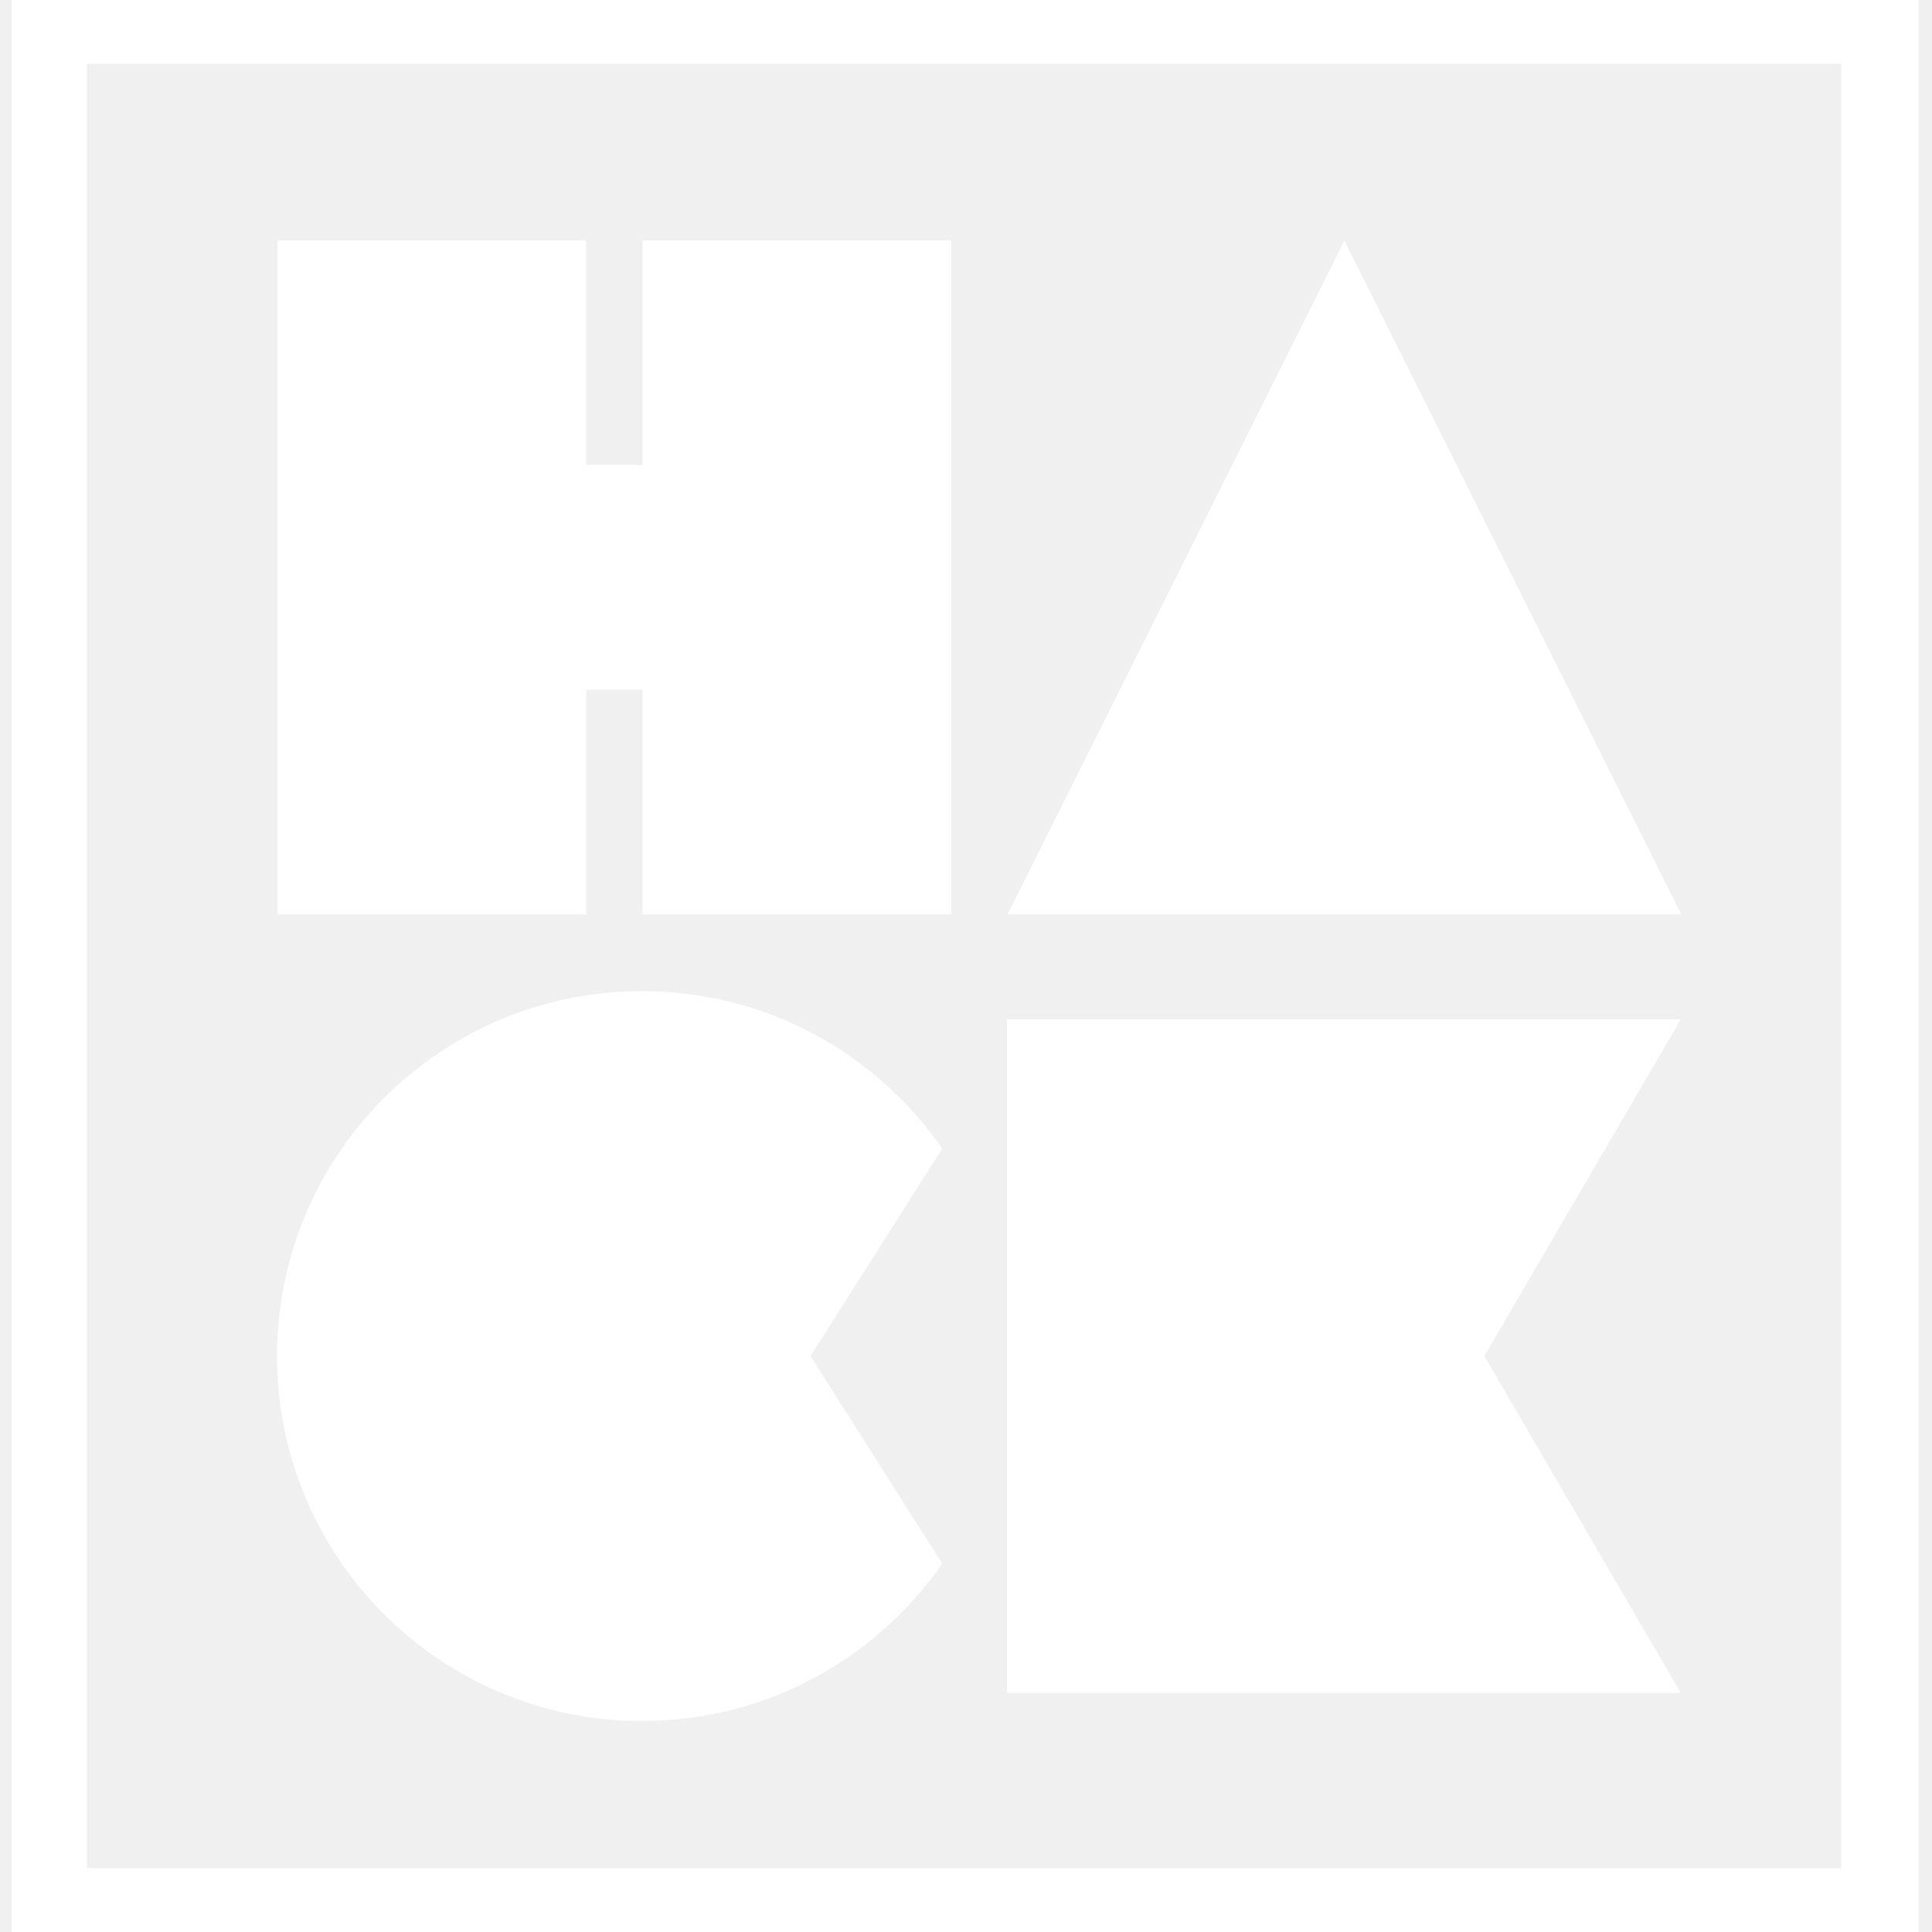
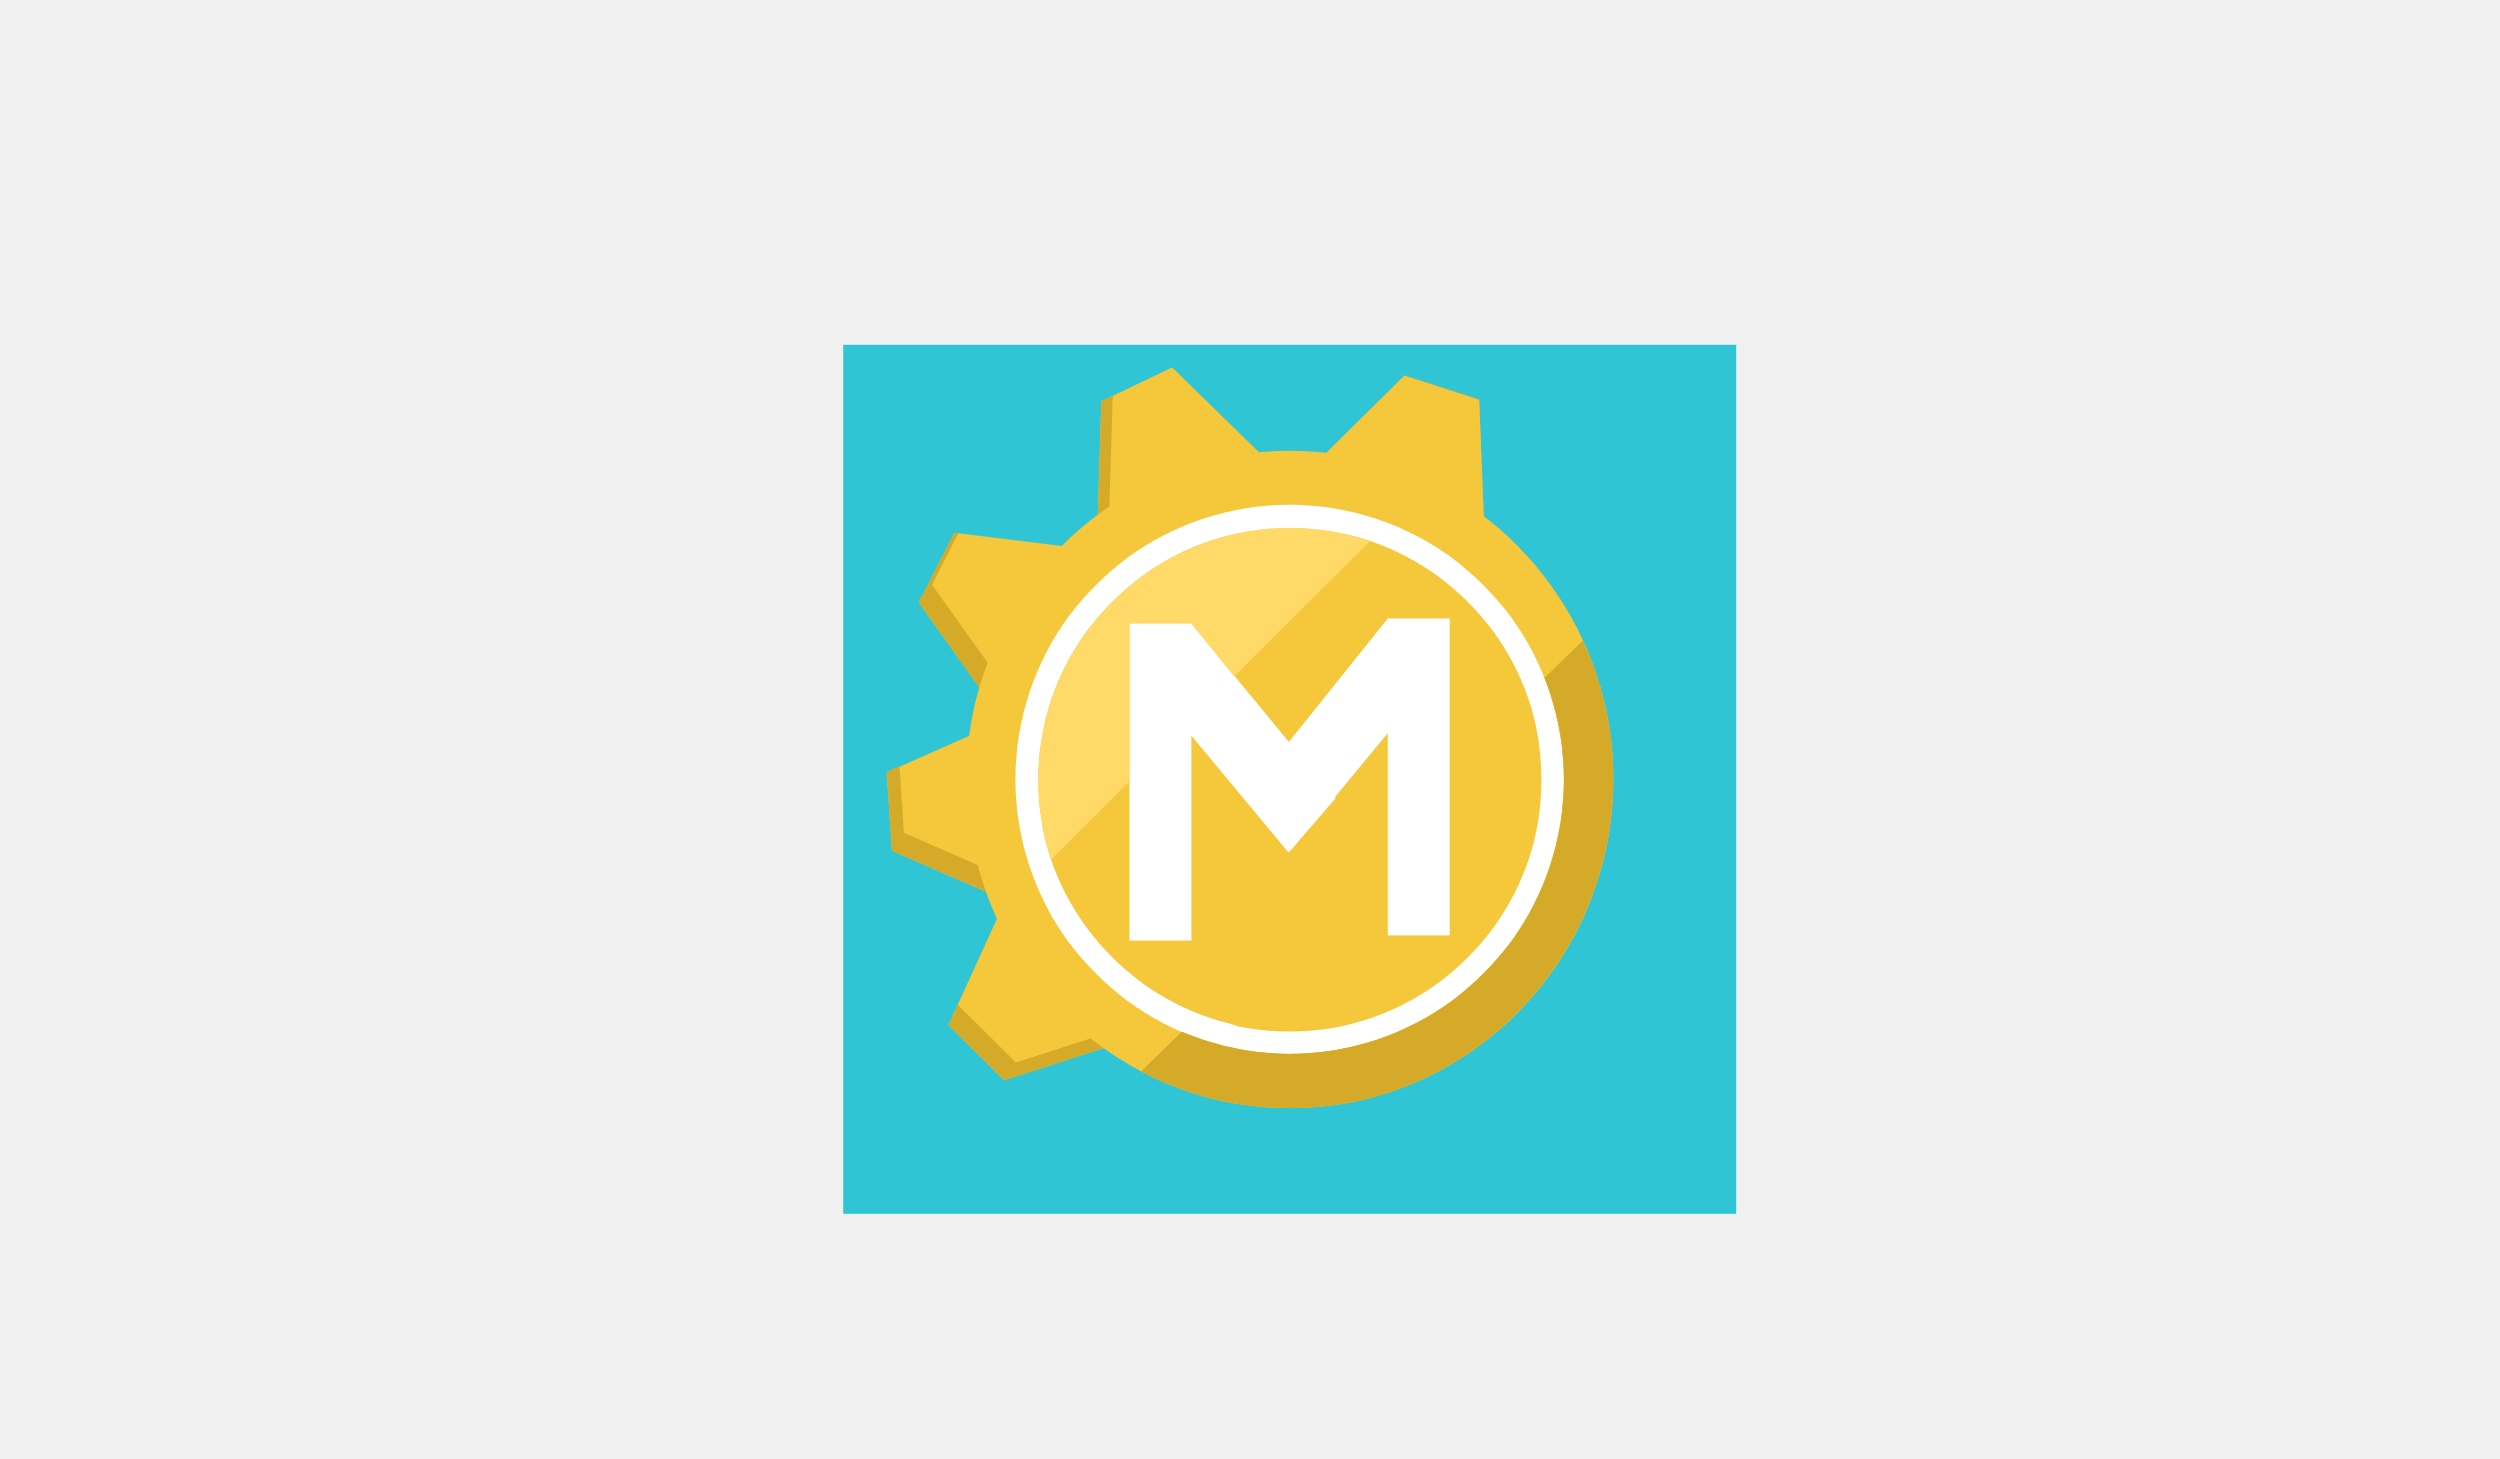
- <svg xmlns="http://www.w3.org/2000/svg" version="1.1" id="Layer_1" x="0px" y="0px" viewBox="0 0 1000 1000" enable-background="new 0 0 1000 1000" xml:space="preserve">
-   <g>
-     <g>
-       <polygon fill="#FFFFFF" points="332.6,124.5 332.6,240.7 303.5,240.7 303.5,124.5 143.7,124.5 143.7,473.3 303.5,473.3 303.5,357     332.6,357 332.6,473.3 492.4,473.3 492.4,124.5   " />
-       <polygon fill="#FFFFFF" points="521.5,473.3 695.9,124.5 870.3,473.3   " />
-       <g>
-         <polygon fill="#FFFFFF" points="521.2,876.3 521.2,527.6 870,527.6 768.3,701.9 870,876.3    " />
-         <path fill="#FFFFFF" d="M419.5,701.9l68.2-107.4c-34.1-49.3-91-81.5-155.4-81.5c-104.3,0-188.9,84.6-188.9,188.9     c0,104.3,84.6,188.9,188.9,188.9c64.4,0,121.3-32.3,155.4-81.5L419.5,701.9z" />
+ <svg xmlns="http://www.w3.org/2000/svg" version="1.1" id="Layer_1" x="0px" y="0px" viewBox="0 0 960 560" style="enable-background:new 0 0 960 560;" xml:space="preserve">
+   <style type="text/css">
+ 	.st0{fill:#30C5D5;}
+ 	.st1{fill:#F5C73A;}
+ 	.st2{fill:#F5C73A;fill-opacity:0;}
+ 	.st3{fill:#CBAF56;}
+ 	.st4{fill-opacity:0;}
+ 	.st5{fill:#FFFFFF;}
+ 	.st6{fill:#D4AA28;}
+ 	.st7{fill:#D4AA28;fill-opacity:0;}
+ 	.st8{fill:#FFDA68;}
+ 	.st9{fill:#D1AF45;}
+ </style>
+   <g id="XMLID_1_">
+     <g id="XMLID_6_">
+       <path id="a1hW8f8Nd" class="st0" d="M323.8,132.4h342.9v333.7H323.8V132.4z" />
+     </g>
+   </g>
+   <g id="XMLID_58_">
+     <g id="XMLID_62_">
+       <path id="ahyhYyuP" class="st1" d="M484.7,174.9l-34.6-33.8l-27.2,13l-1.5,47.5L484.7,174.9z" />
+     </g>
+     <g id="XMLID_59_">
+       <g id="XMLID_60_">
+         <path id="ahyhYyuP_1_" class="st2" d="M484.7,174.9l-34.6-33.8l-27.2,13l-1.5,47.5L484.7,174.9z" />
      </g>
    </g>
-     <path fill="#FFFFFF" d="M993,1000H6V0h987V1000z M45,967h908V33H45V967z" />
+   </g>
+   <g id="XMLID_53_">
+     <g id="XMLID_57_">
+       <path id="aRUM1oLxj" class="st1" d="M414.5,210.5l-48-5.9l-13.7,26.8l27.6,38.7L414.5,210.5z" />
+     </g>
+     <path id="aRUM1oLxj_1_" class="st2" d="M414.5,210.5l-48-5.9l-13.7,26.8l27.6,38.7L414.5,210.5z" />
+   </g>
+   <g id="XMLID_48_">
+     <g id="XMLID_52_">
+       <path id="c1j9MSmyAc" class="st1" d="M384.7,277l-44.2,19.6l2,30.1l43.6,19L384.7,277z" />
+     </g>
+     <g id="XMLID_49_">
+       <g id="XMLID_50_">
+         <path id="c1j9MSmyAc_1_" class="st2" d="M384.7,277l-44.2,19.6l2,30.1l43.6,19L384.7,277z" />
+       </g>
+     </g>
+   </g>
+   <g id="XMLID_43_">
+     <g id="XMLID_47_">
+       <path id="b3eKehgqxz" class="st3" d="M569.9,201.6l-1.9-48.3l-28.7-9.2l-33.8,33.4L569.9,201.6z" />
+     </g>
+     <g id="XMLID_44_">
+       <g id="XMLID_45_">
+         <path id="b3eKehgqxz_1_" class="st4" d="M569.9,201.6l-1.9-48.3l-28.7-9.2l-33.8,33.4L569.9,201.6z" />
+       </g>
+     </g>
+   </g>
+   <circle id="XMLID_7_" class="st5" cx="495.3" cy="299.5" r="114.5" />
+   <g id="XMLID_38_">
+     <g id="XMLID_42_">
+       <path id="a1UDfhJCxg" class="st1" d="M384.3,349.6l-20.1,44l21.4,21.2l45.2-14.6L384.3,349.6z" />
+     </g>
+     <g id="XMLID_39_">
+       <g id="XMLID_40_">
+         <path id="a1UDfhJCxg_1_" class="st2" d="M384.3,349.6l-20.1,44l21.4,21.2l45.2-14.6L384.3,349.6z" />
+       </g>
+     </g>
+   </g>
+   <g id="XMLID_26_">
+     <g id="XMLID_30_">
+       <path id="c7mc692wpk" class="st6" d="M385.9,336.8l0.2,8.9l-43.6-19l-2-30.3l4.9-2.2l1.7,25.6L385.9,336.8z" />
+     </g>
+   </g>
+   <g id="XMLID_21_">
+     <g id="XMLID_25_">
+       <path id="a10iBU7Jl8" class="st1" d="M569.9,201.9l-1.9-48.3l-28.7-9.3l-33.8,33.4L569.9,201.9z" />
+     </g>
+     <g id="XMLID_22_">
+       <g id="XMLID_23_">
+         <path id="a10iBU7Jl8_1_" class="st2" d="M569.9,201.9l-1.9-48.3l-28.7-9.3l-33.8,33.4L569.9,201.9z" />
+       </g>
+     </g>
+   </g>
+   <g id="XMLID_17_">
+     <g id="XMLID_18_">
+       <path id="a3x65QyHpt" class="st1" d="M503.1,203.1l3.9,0.4l3.9,0.5l3.8,0.7l3.7,0.8l3.7,1l3.6,1.1l3.6,1.3l3.5,1.4l3.4,1.5    l3.4,1.7l3.3,1.8l3.2,1.9l3.1,2l3,2.1l3,2.3l2.9,2.4l2.8,2.5l2.7,2.6l2.6,2.7l2.5,2.8l2.4,2.9l2.3,2.9l2.1,3l2,3.1l1.9,3.2    l1.8,3.3l1.7,3.4l1.5,3.4l1.4,3.5l1.3,3.6l1.1,3.6l1,3.7l0.8,3.7l0.7,3.8l0.5,3.9l0.4,3.9l0.2,3.9l0.1,4l-0.1,4l-0.2,3.9l-0.4,3.9    l-0.5,3.8l-0.7,3.8l-0.8,3.7l-1,3.7l-1.1,3.6l-1.3,3.6l-1.4,3.5l-1.5,3.4l-1.7,3.4l-1.8,3.3l-1.9,3.2l-2,3.1l-2.1,3l-2.3,3    l-2.4,2.9l-2.5,2.8l-2.6,2.7l-2.7,2.6l-2.8,2.5l-2.9,2.4l-3,2.3l-3,2.1l-3.1,2l-3.2,1.9l-3.3,1.8l-3.4,1.7l-3.4,1.5l-3.5,1.4    l-3.6,1.3l-3.6,1.1l-3.7,1l-3.7,0.9l-3.8,0.7l-3.9,0.5l-3.9,0.4l-3.9,0.2l-4,0.1l-4-0.1l-3.9-0.2l-3.9-0.4l-3.9-0.5l-3.8-0.7    L472,393l-3.7-1l-3.6-1.1l-3.6-1.3l-3.5-1.4l-3.4-1.5l-3.4-1.7l-3.3-1.8l-3.2-1.9l-3.1-2l-3-2.1l-2.9-2.3l-2.9-2.4l-2.8-2.5    l-2.7-2.6l-2.6-2.7l-2.5-2.8l-2.4-2.9l-2.3-3l-2.1-3l-2-3.1l-1.9-3.2l-1.8-3.3l-1.7-3.4l-1.5-3.4l-1.4-3.5l-1.3-3.6l-1.1-3.6    l-1-3.7l-0.8-3.7L400,315l-0.6-3.8l-0.4-3.9l-0.2-3.9l-0.1-4l0.1-4l0.2-3.9l0.4-3.9l0.6-3.9l0.7-3.8l0.8-3.7l1-3.7l1.1-3.6    l1.3-3.6l1.4-3.5l1.5-3.4l1.7-3.4l1.8-3.3l1.9-3.2l2-3.1l2.1-3l2.3-2.9l2.4-2.9l2.5-2.8l2.6-2.7l2.7-2.6l2.8-2.5l2.9-2.4l2.9-2.3    l3-2.1l3.1-2l3.2-1.9l3.3-1.8l3.4-1.7l3.4-1.5l3.5-1.4l3.6-1.3l3.6-1.1l3.7-1l3.8-0.8l3.8-0.7l3.9-0.5l3.9-0.4l3.9-0.2l4-0.1    l4,0.1L503.1,203.1z M532.9,237.5l-38,47.4l-37.4-45.5l0-0.1H457l-0.2-0.2l-0.2,0.2h-22.9v121.9h23.8v-78.7l37.3,44.9l1.1-1.3    l0.1,0.1l2.9-3.5l14-16.2l-0.3-0.4l20.3-24.6v77.7h23.8V237.5H532.9l0,1.4L532.9,237.5z" />
+     </g>
+   </g>
+   <path id="bQ41xDkvM" class="st6" d="M357.9,224.6l27.3,38.2l-4.6,7.7l-27.8-39.2l13.7-26.8l1.5,0.2L357.9,224.6z" />
+   <g id="XMLID_10_">
+     <g id="XMLID_14_">
+       <path id="h5JFesHob9" class="st6" d="M481.2,173.7l3.5,3.4l-63.3,26.7l1.5-49.7l4.4-2.1l-1.4,45L481.2,173.7z" />
+     </g>
+     <g id="XMLID_11_">
+       <g id="XMLID_12_">
+         <path id="h5JFesHob9_2_" class="st7" d="M426.1,196.9l55.2-23.3l3.5,3.4l-63.3,26.7l1.5-47.5" />
+       </g>
+     </g>
+   </g>
+   <g id="XMLID_8_">
+     <g id="XMLID_9_">
+       <path id="bFntqgudT" class="st8" d="M503.1,203.1l3.9,0.4l3.9,0.6l3.8,0.7l3.7,0.9l3.7,1l3.6,1.1l0.2,0.1l-52,51.9l-16.4-20.4l0,0    H457h-0.2h-0.2h-22.9V300l-30,30l-0.1-0.2l-1.1-3.6l-1-3.7l-0.8-3.7L400,315l-0.6-3.8l-0.4-3.9l-0.2-3.9l-0.1-4l0.1-4l0.2-3.9    l0.4-3.9l0.6-3.8l0.7-3.8l0.8-3.7l1-3.7l1.1-3.6l1.3-3.6l1.4-3.5l1.5-3.4l1.7-3.4l1.8-3.3l1.9-3.2l2-3.1l2.1-3l2.3-2.9l2.4-2.9    l2.5-2.8l2.6-2.7l2.7-2.6l2.8-2.5l2.9-2.4l2.9-2.3l3-2.1l3.1-2l3.2-1.9l3.3-1.8l3.4-1.7l3.4-1.5l3.5-1.4l3.6-1.3l3.6-1.1l3.7-1    l3.8-0.9l3.8-0.7l3.9-0.6l3.9-0.4l3.9-0.2l4-0.1l4,0.1L503.1,203.1z" />
+     </g>
+   </g>
+   <g id="XMLID_2_">
+     <g id="XMLID_3_">
+       <path id="bhhgi2FoS" class="st9" d="M611.5,254.6l1.6,4.7l1.5,4.7l1.3,4.8l1.1,4.9l0.9,5l0.7,5l0.5,5.1l0.3,5.1l0.1,5.2l-0.1,5.2    l-0.3,5.1l-0.5,5.1l-0.7,5l-0.9,5l-1.1,4.9l-1.3,4.8l-1.5,4.7l-1.6,4.7l-1.8,4.6l-2,4.5l-2.1,4.4l-2.3,4.3l-2.5,4.2l-2.6,4.1    l-2.8,4l-2.9,3.9l-3,3.8l-3.2,3.6l-3.3,3.5l-3.4,3.4l-3.6,3.2l-3.7,3.1l-3.8,3l-3.9,2.8l-4,2.6l-4.1,2.5l-4.2,2.3l-4.3,2.2l-4.4,2    l-4.5,1.8l-4.6,1.7l-4.7,1.5l-4.7,1.3l-4.8,1.1l-4.9,0.9l-5,0.7l-5,0.5l-5.1,0.3l-5.1,0.1l-5.1-0.1l-5.1-0.3l-5-0.5l-4.9-0.7    l-4.9-0.9l-4.8-1.1l-4.7-1.3l-4.7-1.5l-4.6-1.7l-4.5-1.8l-4.4-2l-4.3-2.2l0,0l15.6-15.2l0.5,0.2l3.8,1.5l3.9,1.4l4,1.2l4,1.1    l4.1,0.9l4.1,0.8l4.2,0.6l4.3,0.4l4.3,0.3l4.3,0.1l4.3-0.1l4.3-0.3l4.3-0.4l4.2-0.6l4.1-0.8l4.1-0.9l4-1.1l4-1.2l3.9-1.4l3.8-1.5    l3.7-1.7l3.7-1.8l3.6-1.9l3.5-2.1l3.4-2.2l3.3-2.3l3.2-2.5l3.1-2.6l3-2.7l2.9-2.8l2.8-2.9l2.7-3l2.6-3.1l2.5-3.2l2.3-3.3l2.2-3.4    l2.1-3.5l1.9-3.6l1.8-3.7l1.7-3.7l1.5-3.8l1.4-3.9l1.2-4l1.1-4l0.9-4.1l0.8-4.1l0.6-4.2l0.4-4.3l0.3-4.3l0.1-4.3l-0.1-4.3    l-0.3-4.3l-0.4-4.3l-0.6-4.2l-0.8-4.2l-0.9-4.1l-1.1-4l-1.2-4l-1.4-3.9l-0.7-1.8l14.7-14.3l1.8,4.2L611.5,254.6z" />
+     </g>
+   </g>
+   <g id="XMLID_31_">
+     <g id="XMLID_35_">
+       <path id="brCs1SsAd" class="st6" d="M367.7,385.8l22.4,22.2l36.9-11.9l3.8,4.1l-45.2,14.6l-21.4-21.2l20.1-44l0,0L367.7,385.8z" />
+     </g>
+     <g id="XMLID_32_">
+       <g id="XMLID_33_">
+         <path id="brCs1SsAd_1_" class="st7" d="M367.7,385.8l22.4,22.2l36.9-11.9l3.8,4.1l-45.2,14.6l-21.4-21.2l20.1-44l0,0L367.7,385.8     z" />
+       </g>
+     </g>
+   </g>
+   <g id="XMLID_4_">
+     <g id="XMLID_5_">
+       <path id="cOqQvGqWc" class="st1" d="M505.4,173.5l5,0.5l5,0.7l4.9,0.9l4.8,1.1l4.7,1.3l4.7,1.5l4.6,1.6l4.5,1.8l4.4,2l4.3,2.2    l4.2,2.3l4.1,2.5l4,2.6l3.9,2.8l3.8,2.9l3.7,3.1l3.6,3.2l3.4,3.4l3.3,3.5l3.2,3.6l3,3.7l2.9,3.9l2.8,4l2.6,4.1l2.5,4.2l2.3,4.3    l2.1,4.4l2,4.5l1.8,4.6l1.6,4.7l1.5,4.7l1.3,4.8l1.1,4.9l0.9,5l0.7,5l0.5,5.1l0.3,5.1l0.1,5.2l-0.1,5.2l-0.3,5.1l-0.5,5.1l-0.7,5    l-0.9,5l-1.1,4.9l-1.3,4.8l-1.5,4.8l-1.6,4.7l-1.8,4.6l-2,4.5l-2.1,4.4l-2.3,4.3l-2.5,4.2l-2.6,4.1l-2.8,4l-2.9,3.9l-3,3.7    l-3.2,3.6l-3.3,3.5l-3.4,3.4l-3.6,3.2l-3.7,3.1l-3.8,2.9l-3.9,2.8l-4,2.6l-4.1,2.5l-4.2,2.3l-4.3,2.2l-4.4,2l-4.5,1.8l-4.6,1.7    l-4.7,1.5l-4.7,1.3l-4.8,1.1l-4.9,0.9l-5,0.7l-5,0.5l-5.1,0.3l-5.1,0.1l-5.1-0.1l-5.1-0.3l-5-0.5l-4.9-0.7l-4.9-0.9l-4.8-1.1    l-4.7-1.3l-4.7-1.5l-4.6-1.7l-4.5-1.8l-4.4-2l-4.3-2.2l-4.2-2.3l-4.1-2.5l-4-2.6l-3.9-2.8l-3.8-2.9l-3.7-3.1l-3.6-3.2l-3.4-3.4    l-3.3-3.5l-3.2-3.6l-3-3.7l-2.9-3.9l-2.8-4l-2.6-4.1l-2.4-4.2l-2.3-4.3l-2.1-4.4l-2-4.5l-1.8-4.6l-1.6-4.7l-1.5-4.8l-1.3-4.8    l-1.1-4.9l-0.9-5l-0.7-5l-0.5-5.1l-0.3-5.1l-0.1-5.2l0.1-5.2l0.3-5.1l0.5-5.1l0.7-5l0.9-5l1.1-4.9l1.3-4.8l1.5-4.7l1.6-4.7    l1.8-4.6l2-4.5l2.1-4.4l2.3-4.3l2.4-4.2l2.6-4.1l2.8-4l2.9-3.9l3-3.7l3.2-3.6l3.3-3.5l3.4-3.4l3.6-3.2l3.7-3.1l3.8-2.9l3.9-2.8    l4-2.6l4.1-2.5l4.2-2.3l4.3-2.2l4.4-2l4.5-1.8l4.6-1.6l4.7-1.5l4.7-1.3l4.8-1.1l4.9-0.9l4.9-0.7l5-0.5l5.1-0.3l5.1-0.1l5.1,0.1    L505.4,173.5z M486.6,194.2l-4.3,0.4l-4.2,0.6L474,196l-4.1,0.9l-4,1.1l-4,1.2l-3.9,1.4l-3.8,1.5l-3.7,1.7l-3.7,1.8l-3.6,1.9    l-3.5,2.1l-3.4,2.2l-3.3,2.3l-3.2,2.5l-3.1,2.6l-3,2.7l-2.9,2.8l-2.8,2.9l-2.7,3l-2.6,3.1l-2.5,3.2l-2.3,3.3l-2.2,3.4l-2.1,3.5    l-1.9,3.6l-1.8,3.7l-1.7,3.8l-1.5,3.8l-1.4,3.9l-1.2,4l-1.1,4l-0.9,4.1l-0.8,4.1l-0.6,4.2l-0.4,4.3l-0.3,4.3l-0.1,4.3l0.1,4.4    l0.3,4.3l0.4,4.3l0.6,4.2l0.8,4.1l0.9,4.1l1.1,4l1.2,4l1.4,3.9l1.5,3.8l1.7,3.8l1.8,3.7l1.9,3.6l2.1,3.5l2.2,3.4l2.3,3.3l2.5,3.2    l2.6,3.1l2.7,3l2.8,2.9l2.9,2.8l3,2.7l3.1,2.6l3.2,2.5l3.3,2.3l3.4,2.2l3.5,2.1l3.6,2l3.7,1.8l3.7,1.7l3.8,1.5l3.9,1.4l4,1.2    l4,1.1l4.1,0.9l4.1,0.8l4.2,0.6l4.3,0.4l4.3,0.3l4.3,0.1l4.3-0.1l4.3-0.3l4.3-0.4l4.2-0.6l4.1-0.8l4.1-0.9l4-1.1l4-1.2l3.9-1.4    l3.8-1.5l3.7-1.7l3.7-1.8l3.6-2l3.5-2.1l3.4-2.2l3.3-2.3l3.2-2.5l3.1-2.6l3-2.7l2.9-2.8l2.8-2.9l2.7-3l2.6-3.1l2.5-3.2l2.3-3.3    l2.2-3.4l2.1-3.5l1.9-3.6l1.8-3.7l1.7-3.8l1.5-3.8l1.4-3.9l1.2-4l1.1-4l0.9-4.1l0.8-4.1l0.6-4.2l0.4-4.3l0.3-4.3l0.1-4.4l-0.1-4.3    l-0.3-4.3l-0.4-4.3l-0.6-4.2l-0.8-4.1l-0.9-4.1l-1.1-4l-1.2-4l-1.4-3.9l-1.5-3.8l-1.7-3.8l-1.8-3.7l-1.9-3.6l-2.1-3.5l-2.2-3.4    l-2.3-3.3l-2.5-3.2l-2.6-3.1l-2.7-3l-2.8-2.9l-2.9-2.8l-3-2.7l-3.1-2.6l-3.2-2.5l-3.3-2.3l-3.4-2.2l-3.5-2.1l-3.6-1.9l-3.7-1.8    l-3.7-1.7l-3.8-1.5l-3.9-1.4l-4-1.2l-4-1.1l-4.1-0.9l-4.1-0.8l-4.2-0.6l-4.3-0.4l-4.3-0.3l-4.3-0.1l-4.3,0.1L486.6,194.2z" />
+     </g>
+   </g>
+   <g id="XMLID_27_">
+     <g id="XMLID_28_">
+       <path id="bhhgi2FoS_1_" class="st6" d="M611.5,254.6l1.6,4.7l1.5,4.7l1.3,4.8l1.1,4.9l0.9,5l0.7,5l0.5,5.1l0.3,5.1l0.1,5.2    l-0.1,5.2l-0.3,5.1l-0.5,5.1l-0.7,5l-0.9,5l-1.1,4.9l-1.3,4.8l-1.5,4.7l-1.6,4.7l-1.8,4.6l-2,4.5l-2.1,4.4l-2.3,4.3l-2.5,4.2    l-2.6,4.1l-2.8,4l-2.9,3.9l-3,3.8l-3.2,3.6l-3.3,3.5l-3.4,3.4l-3.6,3.2l-3.7,3.1l-3.8,3l-3.9,2.8l-4,2.6l-4.1,2.5l-4.2,2.3    l-4.3,2.2l-4.4,2l-4.5,1.8l-4.6,1.7l-4.7,1.5l-4.7,1.3l-4.8,1.1l-4.9,0.9l-5,0.7l-5,0.5l-5.1,0.3l-5.1,0.1l-5.1-0.1l-5.1-0.3    l-5-0.5l-4.9-0.7l-4.9-0.9l-4.8-1.1l-4.7-1.3l-4.7-1.5l-4.6-1.7l-4.5-1.8l-4.4-2l-4.3-2.2l0,0l15.6-15.2l0.5,0.2l3.8,1.5l3.9,1.4    l4,1.2l4,1.1l4.1,0.9l4.1,0.8l4.2,0.6l4.3,0.4l4.3,0.3l4.3,0.1l4.3-0.1l4.3-0.3l4.3-0.4l4.2-0.6l4.1-0.8l4.1-0.9l4-1.1l4-1.2    l3.9-1.4l3.8-1.5l3.7-1.7l3.7-1.8l3.6-1.9l3.5-2.1l3.4-2.2l3.3-2.3l3.2-2.5l3.1-2.6l3-2.7l2.9-2.8l2.8-2.9l2.7-3l2.6-3.1l2.5-3.2    l2.3-3.3l2.2-3.4l2.1-3.5l1.9-3.6l1.8-3.7l1.7-3.7l1.5-3.8l1.4-3.9l1.2-4l1.1-4l0.9-4.1l0.8-4.1l0.6-4.2l0.4-4.3l0.3-4.3l0.1-4.3    l-0.1-4.3l-0.3-4.3l-0.4-4.3l-0.6-4.2l-0.8-4.2l-0.9-4.1l-1.1-4l-1.2-4l-1.4-3.9l-0.7-1.8l14.7-14.3l1.8,4.2L611.5,254.6z" />
+     </g>
  </g>
</svg>
